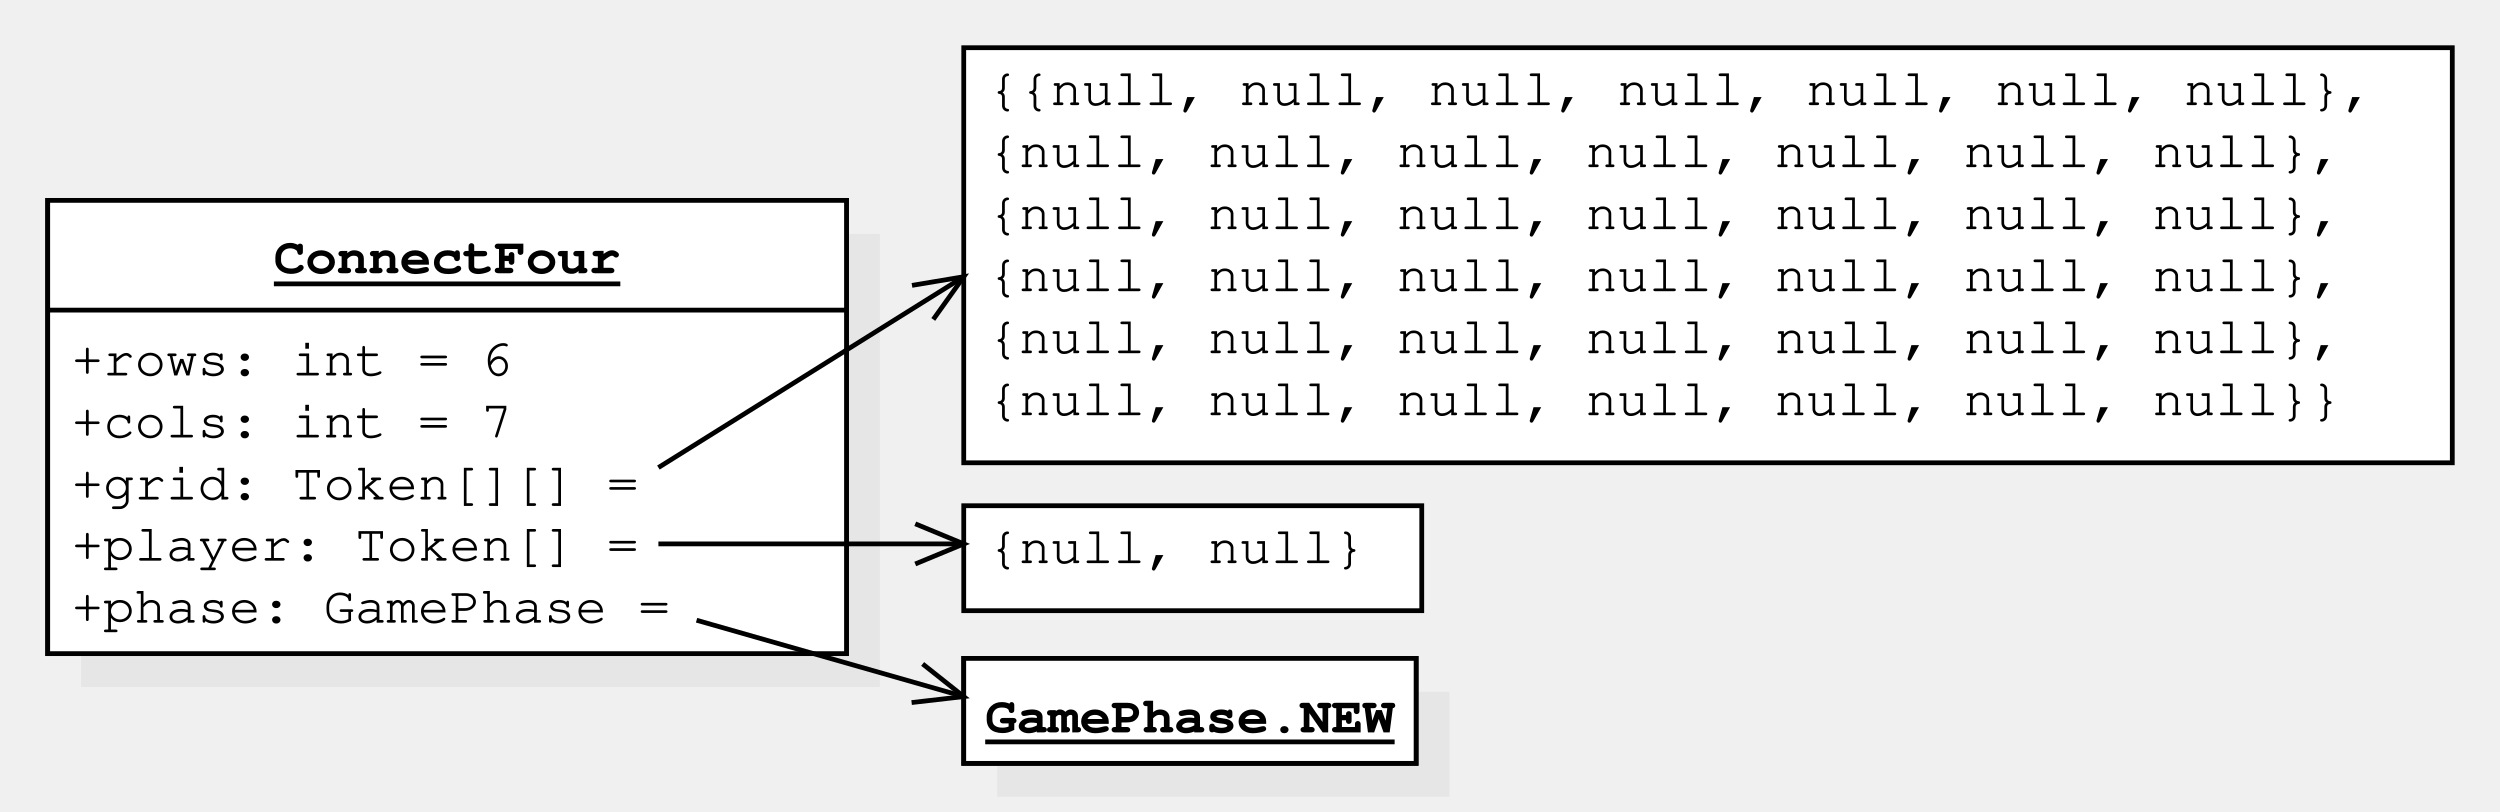
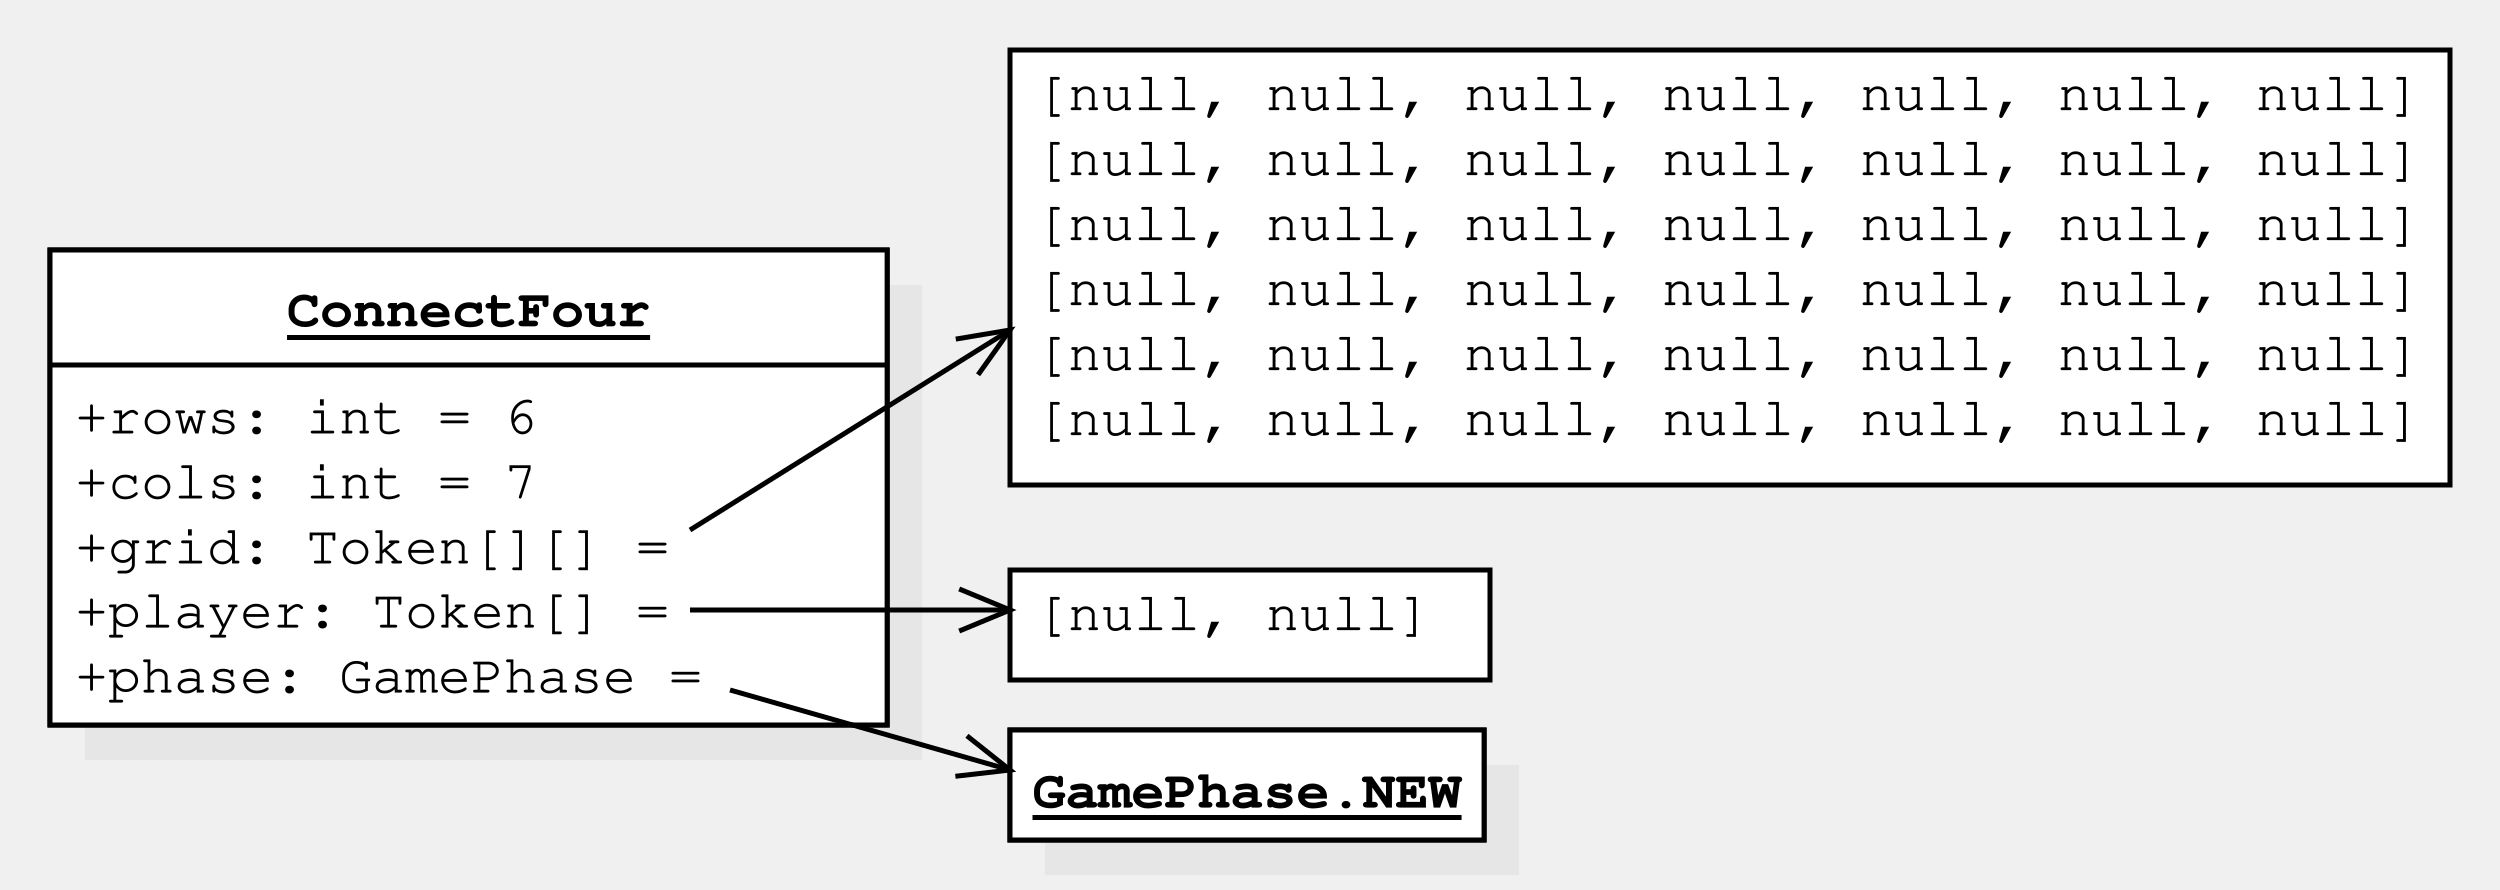
- <svg xmlns="http://www.w3.org/2000/svg" version="1.1" width="524" height="170">
+ <svg xmlns="http://www.w3.org/2000/svg" version="1.1" width="500" height="178">
  <defs />
  <g>
-     <g transform="translate(-134,-46) scale(1,1)">
+     <g transform="translate(-134,-38) scale(1,1)">
      <rect fill="#C0C0C0" stroke="none" x="151" y="95" width="167.426" height="95" opacity="0.2" />
    </g>
-     <g transform="translate(-134,-46) scale(1,1)">
+     <g transform="translate(-134,-38) scale(1,1)">
      <rect fill="#ffffff" stroke="none" x="144" y="88" width="167.426" height="95" />
    </g>
-     <g transform="translate(-134,-46) scale(1,1)">
+     <g transform="translate(-134,-38) scale(1,1)">
      <path fill="none" stroke="#000000" d="M 144 88 L 311.426 88 L 311.426 183 L 144 183 L 144 88 Z Z" stroke-miterlimit="10" />
    </g>
-     <g transform="translate(-134,-46) scale(1,1)">
+     <g transform="translate(-134,-38) scale(1,1)">
      <rect fill="#ffffff" stroke="none" x="144" y="88" width="167.426" height="95" />
    </g>
-     <g transform="translate(-134,-46) scale(1,1)">
+     <g transform="translate(-134,-38) scale(1,1)">
      <path fill="none" stroke="#000000" d="M 144 88 L 311.426 88 L 311.426 183 L 144 183 L 144 88 Z Z" stroke-miterlimit="10" />
    </g>
-     <g transform="translate(-134,-46) scale(1,1)">
+     <g transform="translate(-134,-38) scale(1,1)">
      <path fill="none" stroke="#000000" d="M 144 111 L 311.426 111" stroke-miterlimit="10" />
    </g>
-     <g transform="translate(-134,-46) scale(1,1)">
+     <g transform="translate(-134,-38) scale(1,1)">
      <g>
        <path fill="none" stroke="none" />
        <text fill="#000000" stroke="none" font-family="Courier" font-size="11px" font-style="normal" font-weight="bold" text-decoration="none" x="191.407" y="103.268">ConnectFour</text>
        <path fill="none" stroke="#000000" d="M 264.019 105.5 L 191.407 105.5" stroke-miterlimit="10" />
      </g>
    </g>
-     <g transform="translate(-134,-46) scale(1,1)">
+     <g transform="translate(-134,-38) scale(1,1)">
      <g>
        <path fill="none" stroke="none" />
        <text fill="#000000" stroke="none" font-family="Courier" font-size="11px" font-style="normal" font-weight="normal" text-decoration="none" x="149" y="124.695">+rows: int = 6</text>
      </g>
    </g>
-     <g transform="translate(-134,-46) scale(1,1)">
+     <g transform="translate(-134,-38) scale(1,1)">
      <g>
        <path fill="none" stroke="none" />
        <text fill="#000000" stroke="none" font-family="Courier" font-size="11px" font-style="normal" font-weight="normal" text-decoration="none" x="149" y="137.695">+cols: int = 7</text>
      </g>
    </g>
-     <g transform="translate(-134,-46) scale(1,1)">
+     <g transform="translate(-134,-38) scale(1,1)">
      <g>
        <path fill="none" stroke="none" />
        <text fill="#000000" stroke="none" font-family="Courier" font-size="11px" font-style="normal" font-weight="normal" text-decoration="none" x="149" y="150.695">+grid: Token[][] =  </text>
      </g>
    </g>
-     <g transform="translate(-134,-46) scale(1,1)">
+     <g transform="translate(-134,-38) scale(1,1)">
      <g>
        <path fill="none" stroke="none" />
        <text fill="#000000" stroke="none" font-family="Courier" font-size="11px" font-style="normal" font-weight="normal" text-decoration="none" x="149" y="163.515">+player: Token[] =  </text>
      </g>
    </g>
-     <g transform="translate(-134,-46) scale(1,1)">
+     <g transform="translate(-134,-38) scale(1,1)">
      <g>
        <path fill="none" stroke="none" />
        <text fill="#000000" stroke="none" font-family="Courier" font-size="11px" font-style="normal" font-weight="normal" text-decoration="none" x="149" y="176.515">+phase: GamePhase =  </text>
      </g>
    </g>
-     <g transform="translate(-134,-46) scale(1,1)">
-       <rect fill="#ffffff" stroke="none" x="336" y="56" width="312" height="87" />
+     <g transform="translate(-134,-38) scale(1,1)">
+       <rect fill="#ffffff" stroke="none" x="336" y="48" width="288" height="87" />
    </g>
-     <g transform="translate(-134,-46) scale(1,1)">
-       <path fill="none" stroke="#000000" d="M 336 56 L 648 56 L 648 143 L 336 143 L 336 56 Z Z" stroke-miterlimit="10" />
+     <g transform="translate(-134,-38) scale(1,1)">
+       <path fill="none" stroke="#000000" d="M 336 48 L 624 48 L 624 135 L 336 135 L 336 48 Z Z" stroke-miterlimit="10" />
    </g>
-     <g transform="translate(-134,-46) scale(1,1)">
+     <g transform="translate(-134,-38) scale(1,1)">
      <g>
        <path fill="none" stroke="none" />
-         <text fill="#000000" stroke="none" font-family="Courier" font-size="11px" font-style="normal" font-weight="normal" text-decoration="none" x="341" y="68.031">{{null, null, null, null, null, null, null}, </text>
+         <text fill="#000000" stroke="none" font-family="Courier" font-size="11px" font-style="normal" font-weight="normal" text-decoration="none" x="341" y="60.031">[null, null, null, null, null, null, null]</text>
      </g>
    </g>
-     <g transform="translate(-134,-46) scale(1,1)">
+     <g transform="translate(-134,-38) scale(1,1)">
      <g>
        <path fill="none" stroke="none" />
-         <text fill="#000000" stroke="none" font-family="Courier" font-size="11px" font-style="normal" font-weight="normal" text-decoration="none" x="341" y="81.031"> {null, null, null, null, null, null, null}, </text>
+         <text fill="#000000" stroke="none" font-family="Courier" font-size="11px" font-style="normal" font-weight="normal" text-decoration="none" x="341" y="73.031">[null, null, null, null, null, null, null]</text>
      </g>
    </g>
-     <g transform="translate(-134,-46) scale(1,1)">
+     <g transform="translate(-134,-38) scale(1,1)">
      <g>
        <path fill="none" stroke="none" />
-         <text fill="#000000" stroke="none" font-family="Courier" font-size="11px" font-style="normal" font-weight="normal" text-decoration="none" x="341" y="94.031"> {null, null, null, null, null, null, null}, </text>
+         <text fill="#000000" stroke="none" font-family="Courier" font-size="11px" font-style="normal" font-weight="normal" text-decoration="none" x="341" y="86.031">[null, null, null, null, null, null, null]</text>
      </g>
    </g>
-     <g transform="translate(-134,-46) scale(1,1)">
+     <g transform="translate(-134,-38) scale(1,1)">
      <g>
        <path fill="none" stroke="none" />
-         <text fill="#000000" stroke="none" font-family="Courier" font-size="11px" font-style="normal" font-weight="normal" text-decoration="none" x="341" y="107.031"> {null, null, null, null, null, null, null}, </text>
+         <text fill="#000000" stroke="none" font-family="Courier" font-size="11px" font-style="normal" font-weight="normal" text-decoration="none" x="341" y="99.031">[null, null, null, null, null, null, null]</text>
      </g>
    </g>
-     <g transform="translate(-134,-46) scale(1,1)">
+     <g transform="translate(-134,-38) scale(1,1)">
      <g>
        <path fill="none" stroke="none" />
-         <text fill="#000000" stroke="none" font-family="Courier" font-size="11px" font-style="normal" font-weight="normal" text-decoration="none" x="341" y="120.031"> {null, null, null, null, null, null, null}, </text>
+         <text fill="#000000" stroke="none" font-family="Courier" font-size="11px" font-style="normal" font-weight="normal" text-decoration="none" x="341" y="112.031">[null, null, null, null, null, null, null]</text>
      </g>
    </g>
-     <g transform="translate(-134,-46) scale(1,1)">
+     <g transform="translate(-134,-38) scale(1,1)">
      <g>
        <path fill="none" stroke="none" />
-         <text fill="#000000" stroke="none" font-family="Courier" font-size="11px" font-style="normal" font-weight="normal" text-decoration="none" x="341" y="133.031"> {null, null, null, null, null, null, null}}</text>
+         <text fill="#000000" stroke="none" font-family="Courier" font-size="11px" font-style="normal" font-weight="normal" text-decoration="none" x="341" y="125.031">[null, null, null, null, null, null, null]</text>
      </g>
    </g>
-     <g transform="translate(-134,-46) scale(1,1)">
+     <g transform="translate(-134,-38) scale(1,1)">
      <rect fill="#ffffff" stroke="none" x="336" y="152" width="96" height="22" />
    </g>
-     <g transform="translate(-134,-46) scale(1,1)">
+     <g transform="translate(-134,-38) scale(1,1)">
      <path fill="none" stroke="#000000" d="M 336 152 L 432 152 L 432 174 L 336 174 L 336 152 Z Z" stroke-miterlimit="10" />
    </g>
-     <g transform="translate(-134,-46) scale(1,1)">
+     <g transform="translate(-134,-38) scale(1,1)">
      <g>
        <path fill="none" stroke="none" />
-         <text fill="#000000" stroke="none" font-family="Courier" font-size="11px" font-style="normal" font-weight="normal" text-decoration="none" x="341" y="164.031">{null, null}</text>
+         <text fill="#000000" stroke="none" font-family="Courier" font-size="11px" font-style="normal" font-weight="normal" text-decoration="none" x="341" y="164.031">[null, null]</text>
      </g>
    </g>
-     <g transform="translate(-134,-46) scale(1,1)">
+     <g transform="translate(-134,-38) scale(1,1)">
      <path fill="none" stroke="#000000" d="M 272 144 L 336 104" stroke-miterlimit="10" />
    </g>
-     <g transform="translate(-134,-46) scale(1,1)">
+     <g transform="translate(-134,-38) scale(1,1)">
      <path fill="none" stroke="#000000" d="M 329.613 112.956 L 336 104 L 325.151 105.817" stroke-miterlimit="10" />
    </g>
-     <g transform="translate(-134,-46) scale(1,1)">
+     <g transform="translate(-134,-38) scale(1,1)">
      <path fill="none" stroke="#000000" d="M 272 160 L 336 160" stroke-miterlimit="10" />
    </g>
-     <g transform="translate(-134,-46) scale(1,1)">
+     <g transform="translate(-134,-38) scale(1,1)">
      <path fill="none" stroke="#000000" d="M 325.837 164.21 L 336 160 L 325.837 155.79" stroke-miterlimit="10" />
    </g>
-     <g transform="translate(-134,-46) scale(1,1)">
+     <g transform="translate(-134,-38) scale(1,1)">
      <rect fill="#C0C0C0" stroke="none" x="343" y="191" width="94.814" height="22" opacity="0.2" />
    </g>
-     <g transform="translate(-134,-46) scale(1,1)">
+     <g transform="translate(-134,-38) scale(1,1)">
      <rect fill="#ffffff" stroke="none" x="336" y="184" width="94.814" height="22" />
    </g>
-     <g transform="translate(-134,-46) scale(1,1)">
+     <g transform="translate(-134,-38) scale(1,1)">
      <path fill="none" stroke="#000000" d="M 336 184 L 430.814 184 L 430.814 206 L 336 206 L 336 184 Z Z" stroke-miterlimit="10" />
    </g>
-     <g transform="translate(-134,-46) scale(1,1)">
+     <g transform="translate(-134,-38) scale(1,1)">
      <rect fill="#ffffff" stroke="none" x="336" y="184" width="94.814" height="22" />
    </g>
-     <g transform="translate(-134,-46) scale(1,1)">
+     <g transform="translate(-134,-38) scale(1,1)">
      <path fill="none" stroke="#000000" d="M 336 184 L 430.814 184 L 430.814 206 L 336 206 L 336 184 Z Z" stroke-miterlimit="10" />
    </g>
-     <g transform="translate(-134,-46) scale(1,1)">
+     <g transform="translate(-134,-38) scale(1,1)">
      <g>
        <path fill="none" stroke="none" />
        <text fill="#000000" stroke="none" font-family="Courier" font-size="11px" font-style="normal" font-weight="bold" text-decoration="none" x="340.5" y="199.515">GamePhase.NEW</text>
        <path fill="none" stroke="#000000" d="M 426.314 201.5 L 340.5 201.5" stroke-miterlimit="10" />
      </g>
    </g>
-     <g transform="translate(-134,-46) scale(1,1)">
+     <g transform="translate(-134,-38) scale(1,1)">
      <path fill="none" stroke="#000000" d="M 280 176 L 336 192" stroke-miterlimit="10" />
    </g>
-     <g transform="translate(-134,-46) scale(1,1)">
+     <g transform="translate(-134,-38) scale(1,1)">
      <path fill="none" stroke="#000000" d="M 325.072 193.256 L 336 192 L 327.385 185.161" stroke-miterlimit="10" />
    </g>
  </g>
</svg>
